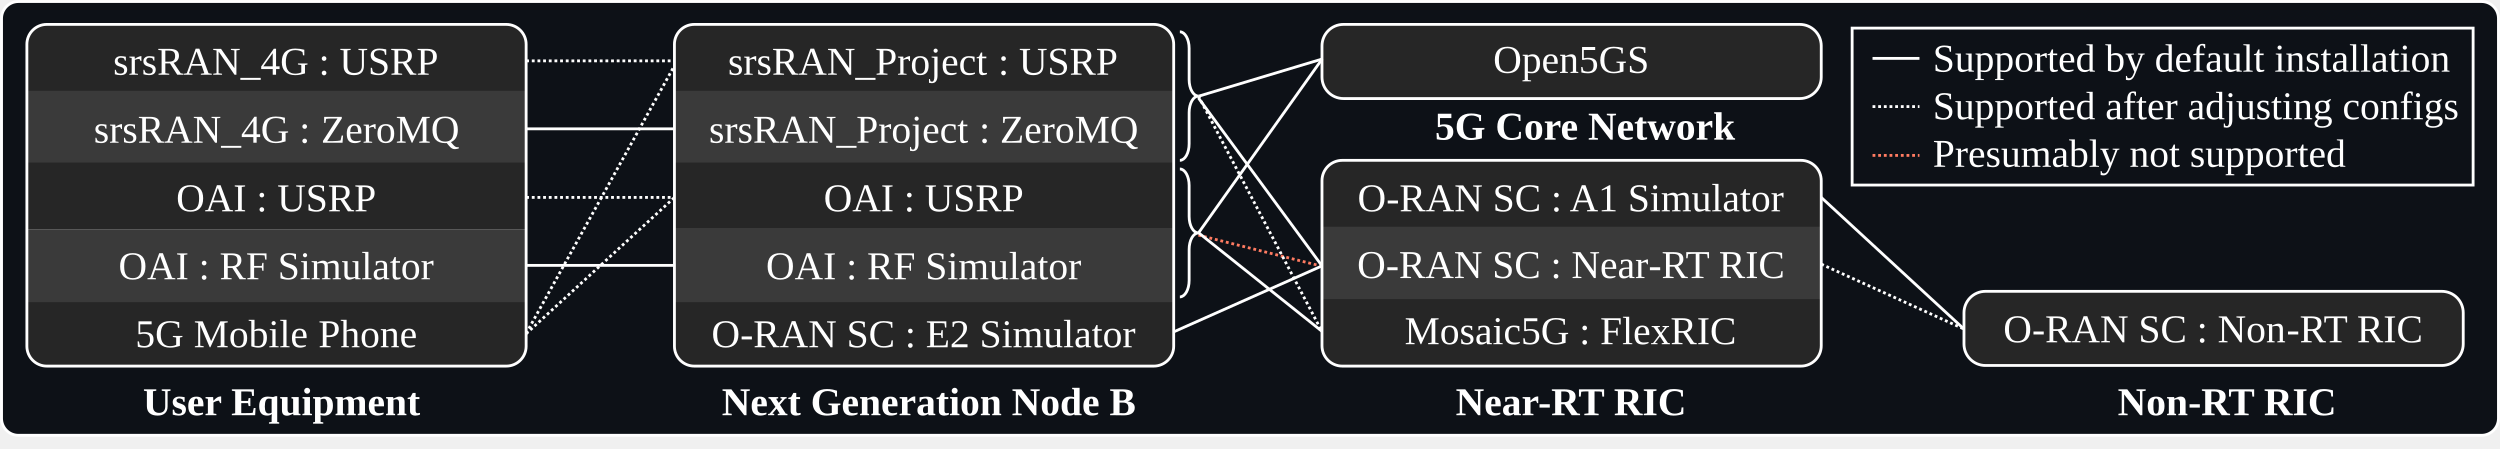
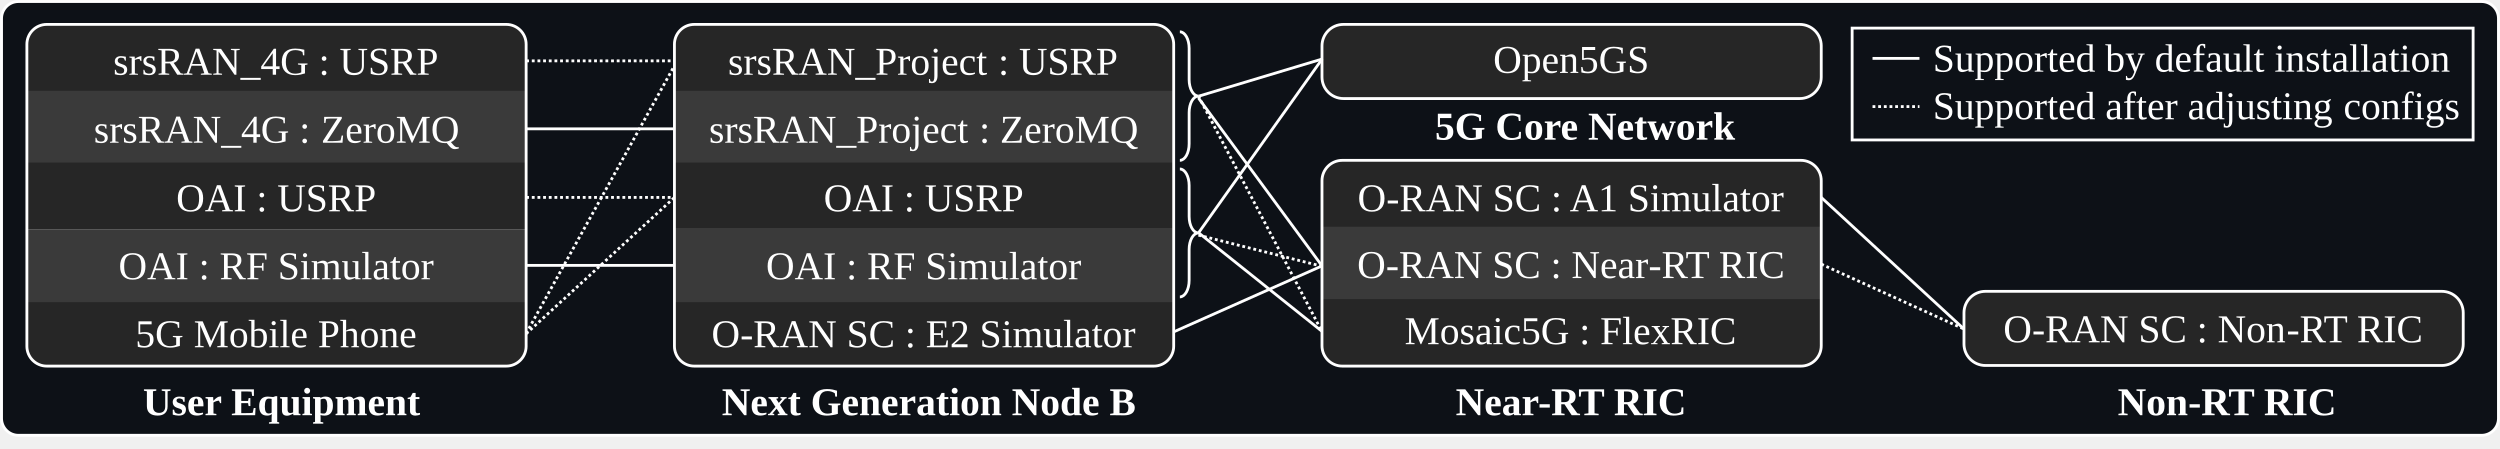
<svg xmlns="http://www.w3.org/2000/svg" width="4046" height="726" xml:space="preserve" overflow="hidden">
  <g transform="translate(-206 -745)">
    <path d="M208.5 774.851C208.5 759.746 220.746 747.5 235.851 747.5L4222.15 747.5C4237.25 747.5 4249.5 759.746 4249.5 774.851L4249.5 1422.15C4249.5 1437.25 4237.25 1449.5 4222.15 1449.5L235.851 1449.5C220.746 1449.5 208.5 1437.25 208.5 1422.15Z" stroke="#FFFFFF" stroke-width="4.583" stroke-miterlimit="8" fill="#0D1117" fill-rule="evenodd" />
-     <path d="M2145.5 1125.5 2345.49 1175.93" stroke="#FF7B61" stroke-width="4.583" stroke-miterlimit="8" stroke-dasharray="4.583 4.583" fill="none" fill-rule="evenodd" />
+     <path d="M2145.5 1125.5 2345.49 1175.93" stroke="#FFFFFF" stroke-width="4.583" stroke-miterlimit="8" stroke-dasharray="4.583 4.583" fill="none" fill-rule="evenodd" />
    <path d="M2345.5 819.236C2345.5 800.052 2361.05 784.5 2380.24 784.5L3118.76 784.5C3137.95 784.5 3153.5 800.052 3153.5 819.236L3153.5 869.764C3153.5 888.948 3137.95 904.5 3118.76 904.5L2380.24 904.5C2361.05 904.5 2345.5 888.948 2345.5 869.764Z" stroke="#FFFFFF" stroke-width="4.583" stroke-miterlimit="8" fill="#262626" fill-rule="evenodd" />
    <text fill="#FFFFFF" font-family="Times New Roman,Times New Roman_MSFontService,sans-serif" font-weight="400" font-size="64" transform="matrix(1 0 0 1 2622.65 863)">Open5GS</text>
    <path d="M1057.5 843.5 1301.76 843.5" stroke="#FFFFFF" stroke-width="4.583" stroke-miterlimit="8" stroke-dasharray="4.583 4.583" fill="none" fill-rule="evenodd" />
    <path d="M1058.5 953.5 1303.45 953.5" stroke="#FFFFFF" stroke-width="4.583" stroke-miterlimit="8" fill="none" fill-rule="evenodd" />
    <path d="M0 0 244.259 441.244" stroke="#FFFFFF" stroke-width="4.583" stroke-miterlimit="8" stroke-dasharray="4.583 4.583" fill="none" fill-rule="evenodd" transform="matrix(1 0 0 -1 1057.5 1284.74)" />
    <path d="M1057.5 1174.5 1303.13 1174.5" stroke="#FFFFFF" stroke-width="4.583" stroke-miterlimit="8" fill="none" fill-rule="evenodd" />
    <path d="M1057.5 1064.5 1297.56 1064.5" stroke="#FFFFFF" stroke-width="4.583" stroke-miterlimit="8" stroke-dasharray="4.583 4.583" fill="none" fill-rule="evenodd" />
    <path d="M3153.5 1172.5 3384.36 1277.45" stroke="#FFFFFF" stroke-width="4.583" stroke-miterlimit="8" stroke-dasharray="4.583 4.583" fill="none" fill-rule="evenodd" />
    <path d="M0 0 200.267 60.257" stroke="#FFFFFF" stroke-width="4.583" stroke-miterlimit="8" fill="none" fill-rule="evenodd" transform="matrix(1 0 0 -1 2145.5 900.757)" />
    <path d="M0 0 200.267 281.61" stroke="#FFFFFF" stroke-width="4.583" stroke-miterlimit="8" fill="none" fill-rule="evenodd" transform="matrix(1 0 0 -1 2145.5 1122.11)" />
    <path d="M2145.5 903.5 2345.49 1175.28" stroke="#FFFFFF" stroke-width="4.583" stroke-miterlimit="8" fill="none" fill-rule="evenodd" />
    <path d="M2145.5 1121.5 2345.49 1281.26" stroke="#FFFFFF" stroke-width="4.583" stroke-miterlimit="8" fill="none" fill-rule="evenodd" />
    <path d="M0 0 245.633 109.264" stroke="#FFFFFF" stroke-width="4.583" stroke-miterlimit="8" fill="none" fill-rule="evenodd" transform="matrix(1 0 0 -1 2099.5 1284.76)" />
    <path d="M2145.5 900.5 2345.49 1281.61" stroke="#FFFFFF" stroke-width="4.583" stroke-miterlimit="8" stroke-dasharray="4.583 4.583" fill="none" fill-rule="evenodd" />
-     <rect x="3203.5" y="790.5" width="1005" height="254" stroke="#FFFFFF" stroke-width="4.583" stroke-miterlimit="8" fill="#0D1117" />
+     <rect x="3203.5" y="790.5" width="1005" height="181" stroke="#FFFFFF" stroke-width="4.583" stroke-miterlimit="8" fill="#0D1117" />
    <path d="M3236.5 839.5 3312.46 839.5" stroke="#FFFFFF" stroke-width="4.583" stroke-miterlimit="8" fill="none" fill-rule="evenodd" />
    <text fill="#FFFFFF" font-family="Times New Roman,Times New Roman_MSFontService,sans-serif" font-weight="400" font-size="64" transform="matrix(1 0 0 1 3334.11 861)">Supported by default installation</text>
-     <text fill="#FFFFFF" font-family="Times New Roman,Times New Roman_MSFontService,sans-serif" font-weight="400" font-size="64" transform="matrix(1 0 0 1 3334.11 938)">Supported after adjusting configs</text>
-     <text fill="#FFFFFF" font-family="Times New Roman,Times New Roman_MSFontService,sans-serif" font-weight="400" font-size="64" transform="matrix(1 0 0 1 3334.11 1015)">Presumably not supported</text>
+     <text fill="#FFFFFF" font-family="Times New Roman,Times New Roman_MSFontService,sans-serif" font-weight="400" font-size="64" transform="matrix(1 0 0 1 3334.11 938)">Supported after adjusting </text>
+     <text fill="#FFFFFF" font-family="Times New Roman,Times New Roman_MSFontService,sans-serif" font-weight="400" font-size="64" transform="matrix(1 0 0 1 3998.7 938)">configs</text>
    <path d="M3236.5 917.5 3312.46 917.5" stroke="#FFFFFF" stroke-width="4.583" stroke-miterlimit="8" stroke-dasharray="4.583 4.583" fill="none" fill-rule="evenodd" />
-     <path d="M3236.5 996.5 3312.46 996.5" stroke="#FF7B61" stroke-width="4.583" stroke-miterlimit="8" stroke-dasharray="4.583 4.583" fill="none" fill-rule="evenodd" />
    <path d="M2115.5 796.5C2123.78 796.5 2130.5 808.441 2130.5 823.17L2130.5 873.83C2130.5 888.559 2137.22 900.5 2145.5 900.5 2137.22 900.5 2130.5 912.441 2130.5 927.17L2130.5 977.83C2130.5 992.559 2123.78 1004.5 2115.5 1004.5" stroke="#FFFFFF" stroke-width="4.583" stroke-miterlimit="8" fill="none" fill-rule="evenodd" />
    <path d="M2115.5 1018.5C2123.78 1018.5 2130.5 1030.44 2130.5 1045.17L2130.5 1095.33C2130.5 1110.06 2137.22 1122 2145.5 1122 2137.22 1122 2130.5 1133.94 2130.5 1148.67L2130.5 1198.83C2130.5 1213.56 2123.78 1225.5 2115.5 1225.5" stroke="#FFFFFF" stroke-width="4.583" stroke-miterlimit="8" fill="none" fill-rule="evenodd" />
    <path d="M1297 816.401C1297 798.506 1311.51 784 1329.4 784L2072.6 784C2090.49 784 2105 798.506 2105 816.401L2105 1304.6C2105 1322.49 2090.49 1337 2072.6 1337L1329.4 1337C1311.51 1337 1297 1322.49 1297 1304.6Z" fill="#262626" fill-rule="evenodd" />
    <path d="M2071.2 1233 1330.8 1233C1312.13 1233 1297 1217.87 1297 1199.2L1297 1116 2105 1116 2105 1199.2C2105 1217.87 2089.87 1233 2071.2 1233Z" fill="#F2F2F2" fill-rule="evenodd" />
    <rect x="1297" y="892" width="808" height="116" fill="#3A3A3A" />
    <text fill="#FFFFFF" font-family="Times New Roman,Times New Roman_MSFontService,sans-serif" font-weight="400" font-size="64" transform="matrix(1 0 0 1 1539.08 1087)">OAI : USRP</text>
    <text fill="#FFFFFF" font-family="Times New Roman,Times New Roman_MSFontService,sans-serif" font-weight="400" font-size="64" transform="matrix(1 0 0 1 1353.46 976)">srsRAN_Project</text>
    <text fill="#FFFFFF" font-family="Times New Roman,Times New Roman_MSFontService,sans-serif" font-weight="400" font-size="64" transform="matrix(1 0 0 1 1790.59 976)">: </text>
    <text fill="#FFFFFF" font-family="Times New Roman,Times New Roman_MSFontService,sans-serif" font-weight="400" font-size="64" transform="matrix(1 0 0 1 1824.4 976)">ZeroMQ</text>
    <text fill="#FFFFFF" font-family="Times New Roman,Times New Roman_MSFontService,sans-serif" font-weight="400" font-size="64" transform="matrix(1 0 0 1 1384.17 866)">srsRAN_Project</text>
    <text fill="#FFFFFF" font-family="Times New Roman,Times New Roman_MSFontService,sans-serif" font-weight="400" font-size="64" transform="matrix(1 0 0 1 1821.3 866)">: USRP</text>
    <text fill="#FFFFFF" font-family="Times New Roman,Times New Roman_MSFontService,sans-serif" font-weight="400" font-size="64" transform="matrix(1 0 0 1 1357.47 1307)">O</text>
    <text fill="#FFFFFF" font-family="Times New Roman,Times New Roman_MSFontService,sans-serif" font-weight="400" font-size="64" transform="matrix(1 0 0 1 1403.88 1307)">-</text>
    <text fill="#FFFFFF" font-family="Times New Roman,Times New Roman_MSFontService,sans-serif" font-weight="400" font-size="64" transform="matrix(1 0 0 1 1425.07 1307)">RAN SC : E2 Simulator</text>
    <text fill="#FFFFFF" font-family="Times New Roman,Times New Roman_MSFontService,sans-serif" font-weight="700" font-size="64" transform="matrix(1 0 0 1 1374.12 1417)">Next Generation Node B</text>
    <rect x="1297" y="1114" width="808" height="120" fill="#3A3A3A" />
    <text fill="#FFFFFF" font-family="Times New Roman,Times New Roman_MSFontService,sans-serif" font-weight="400" font-size="64" transform="matrix(1 0 0 1 1445.7 1197)">OAI : RF Simulator</text>
    <path d="M1297.5 816.679C1297.5 798.907 1311.91 784.5 1329.68 784.5L2073.32 784.5C2091.09 784.5 2105.5 798.907 2105.5 816.679L2105.5 1305.32C2105.5 1323.09 2091.09 1337.5 2073.32 1337.5L1329.68 1337.5C1311.91 1337.5 1297.5 1323.09 1297.5 1305.32Z" stroke="#FFFFFF" stroke-width="4.583" stroke-miterlimit="8" fill="none" fill-rule="evenodd" />
    <path d="M249 816.401C249 798.506 263.506 784 281.4 784L1024.6 784C1042.49 784 1057 798.506 1057 816.401L1057 1304.6C1057 1322.49 1042.49 1337 1024.6 1337L281.4 1337C263.506 1337 249 1322.49 249 1304.6Z" fill="#262626" fill-rule="evenodd" />
    <path d="M1023.2 1233 282.801 1233C264.133 1233 249 1217.87 249 1199.2L249 1116 1057 1116 1057 1199.2C1057 1217.87 1041.87 1233 1023.2 1233Z" fill="#F2F2F2" fill-rule="evenodd" />
    <rect x="249" y="892" width="808" height="116" fill="#3A3A3A" />
    <text fill="#FFFFFF" font-family="Times New Roman,Times New Roman_MSFontService,sans-serif" font-weight="400" font-size="64" transform="matrix(1 0 0 1 491.175 1087)">OAI : USRP</text>
    <text fill="#FFFFFF" font-family="Times New Roman,Times New Roman_MSFontService,sans-serif" font-weight="400" font-size="64" transform="matrix(1 0 0 1 357.8 976)">srsRAN_4G : </text>
    <text fill="#FFFFFF" font-family="Times New Roman,Times New Roman_MSFontService,sans-serif" font-weight="400" font-size="64" transform="matrix(1 0 0 1 725.612 976)">ZeroMQ</text>
    <text fill="#FFFFFF" font-family="Times New Roman,Times New Roman_MSFontService,sans-serif" font-weight="400" font-size="64" transform="matrix(1 0 0 1 389.196 866)">srsRAN_4G : USRP</text>
    <text fill="#FFFFFF" font-family="Times New Roman,Times New Roman_MSFontService,sans-serif" font-weight="400" font-size="64" transform="matrix(1 0 0 1 425.003 1307)">5G </text>
-     <text fill="#FFFFFF" font-family="Times New Roman,Times New Roman_MSFontService,sans-serif" font-weight="400" font-size="64" transform="matrix(1 0 0 1 519.534 1307)">Mobile </text>
-     <text fill="#FFFFFF" font-family="Times New Roman,Times New Roman_MSFontService,sans-serif" font-weight="400" font-size="64" transform="matrix(1 0 0 1 721.201 1307)">Phone</text>
+     <text fill="#FFFFFF" font-family="Times New Roman,Times New Roman_MSFontService,sans-serif" font-weight="400" font-size="64" transform="matrix(1 0 0 1 519.534 1307)">Mobile Phone</text>
    <text fill="#FFFFFF" font-family="Times New Roman,Times New Roman_MSFontService,sans-serif" font-weight="700" font-size="64" transform="matrix(1 0 0 1 437.369 1417)">User Equipment</text>
    <rect x="249" y="1116" width="808" height="118" fill="#3A3A3A" />
    <text fill="#FFFFFF" font-family="Times New Roman,Times New Roman_MSFontService,sans-serif" font-weight="400" font-size="64" transform="matrix(1 0 0 1 397.789 1197)">OAI : RF Simulator</text>
    <path d="M249.5 816.679C249.5 798.907 263.907 784.5 281.68 784.5L1025.32 784.5C1043.09 784.5 1057.5 798.907 1057.5 816.679L1057.5 1305.32C1057.5 1323.09 1043.09 1337.5 1025.32 1337.5L281.68 1337.5C263.907 1337.5 249.5 1323.09 249.5 1305.32Z" stroke="#FFFFFF" stroke-width="4.583" stroke-miterlimit="8" fill="none" fill-rule="evenodd" />
    <path d="M3384.5 1251.24C3384.5 1232.05 3400.05 1216.5 3419.24 1216.5L4157.76 1216.5C4176.95 1216.5 4192.5 1232.05 4192.5 1251.24L4192.5 1301.76C4192.5 1320.95 4176.95 1336.5 4157.76 1336.5L3419.24 1336.5C3400.05 1336.5 3384.5 1320.95 3384.5 1301.76Z" stroke="#FFFFFF" stroke-width="4.583" stroke-miterlimit="8" fill="#262626" fill-rule="evenodd" />
    <text fill="#FFFFFF" font-family="Times New Roman,Times New Roman_MSFontService,sans-serif" font-weight="400" font-size="64" transform="matrix(1 0 0 1 3448.17 1299)">O</text>
    <text fill="#FFFFFF" font-family="Times New Roman,Times New Roman_MSFontService,sans-serif" font-weight="400" font-size="64" transform="matrix(1 0 0 1 3494.58 1299)">-</text>
    <text fill="#FFFFFF" font-family="Times New Roman,Times New Roman_MSFontService,sans-serif" font-weight="400" font-size="64" transform="matrix(1 0 0 1 3515.77 1299)">RAN SC : Non</text>
    <text fill="#FFFFFF" font-family="Times New Roman,Times New Roman_MSFontService,sans-serif" font-weight="400" font-size="64" transform="matrix(1 0 0 1 3906.5 1299)">-</text>
    <text fill="#FFFFFF" font-family="Times New Roman,Times New Roman_MSFontService,sans-serif" font-weight="400" font-size="64" transform="matrix(1 0 0 1 3927.7 1299)">RT RIC</text>
    <text fill="#FFFFFF" font-family="Times New Roman,Times New Roman_MSFontService,sans-serif" font-weight="700" font-size="64" transform="matrix(1 0 0 1 3633.23 1417)">Non</text>
    <text fill="#FFFFFF" font-family="Times New Roman,Times New Roman_MSFontService,sans-serif" font-weight="700" font-size="64" transform="matrix(1 0 0 1 3747.24 1417)">-</text>
    <text fill="#FFFFFF" font-family="Times New Roman,Times New Roman_MSFontService,sans-serif" font-weight="700" font-size="64" transform="matrix(1 0 0 1 3768.44 1417)">RT RIC</text>
    <path d="M0 0 240.064 220.622" stroke="#FFFFFF" stroke-width="4.583" stroke-miterlimit="8" stroke-dasharray="4.583 4.583" fill="none" fill-rule="evenodd" transform="matrix(1 0 0 -1 1057.5 1285.12)" />
    <text fill="#FFFFFF" font-family="Times New Roman,Times New Roman_MSFontService,sans-serif" font-weight="700" font-size="64" transform="matrix(1 0 0 1 2561.82 1417)">Near</text>
    <text fill="#FFFFFF" font-family="Times New Roman,Times New Roman_MSFontService,sans-serif" font-weight="700" font-size="64" transform="matrix(1 0 0 1 2695.22 1417)">-</text>
    <text fill="#FFFFFF" font-family="Times New Roman,Times New Roman_MSFontService,sans-serif" font-weight="700" font-size="64" transform="matrix(1 0 0 1 2716.41 1417)">RT RIC</text>
    <path d="M2345 1035.52C2345 1018.11 2359.11 1004 2376.52 1004L3121.48 1004C3138.89 1004 3153 1018.11 3153 1035.52L3153 1305.48C3153 1322.89 3138.89 1337 3121.48 1337L2376.52 1337C2359.11 1337 2345 1322.89 2345 1305.48Z" fill="#262626" fill-rule="evenodd" />
    <rect x="2345" y="1112" width="808" height="117" fill="#3A3A3A" />
    <path d="M2345.5 1037.4C2345.5 1019.23 2360.23 1004.5 2378.4 1004.5L3120.6 1004.5C3138.77 1004.5 3153.5 1019.23 3153.5 1037.4L3153.5 1304.6C3153.5 1322.77 3138.77 1337.5 3120.6 1337.5L2378.4 1337.5C2360.23 1337.5 2345.5 1322.77 2345.5 1304.6Z" stroke="#FFFFFF" stroke-width="4.583" stroke-miterlimit="8" fill="none" fill-rule="evenodd" />
    <text fill="#FFFFFF" font-family="Times New Roman,Times New Roman_MSFontService,sans-serif" font-weight="400" font-size="64" transform="matrix(1 0 0 1 2479.23 1302)">Mosaic5G : FlexRIC</text>
    <text fill="#FFFFFF" font-family="Times New Roman,Times New Roman_MSFontService,sans-serif" font-weight="400" font-size="64" transform="matrix(1 0 0 1 2402.46 1195)">O</text>
    <text fill="#FFFFFF" font-family="Times New Roman,Times New Roman_MSFontService,sans-serif" font-weight="400" font-size="64" transform="matrix(1 0 0 1 2448.86 1195)">-</text>
    <text fill="#FFFFFF" font-family="Times New Roman,Times New Roman_MSFontService,sans-serif" font-weight="400" font-size="64" transform="matrix(1 0 0 1 2470.06 1195)">RAN SC : Near</text>
    <text fill="#FFFFFF" font-family="Times New Roman,Times New Roman_MSFontService,sans-serif" font-weight="400" font-size="64" transform="matrix(1 0 0 1 2873.83 1195)">-</text>
    <text fill="#FFFFFF" font-family="Times New Roman,Times New Roman_MSFontService,sans-serif" font-weight="400" font-size="64" transform="matrix(1 0 0 1 2895.03 1195)">RT RIC</text>
    <text fill="#FFFFFF" font-family="Times New Roman,Times New Roman_MSFontService,sans-serif" font-weight="400" font-size="64" transform="matrix(1 0 0 1 2403.07 1087)">O</text>
    <text fill="#FFFFFF" font-family="Times New Roman,Times New Roman_MSFontService,sans-serif" font-weight="400" font-size="64" transform="matrix(1 0 0 1 2449.48 1087)">-</text>
    <text fill="#FFFFFF" font-family="Times New Roman,Times New Roman_MSFontService,sans-serif" font-weight="400" font-size="64" transform="matrix(1 0 0 1 2470.68 1087)">RAN SC : A1 Simulator</text>
    <path d="M3153.5 1064.5 3384.36 1277.36" stroke="#FFFFFF" stroke-width="4.583" stroke-miterlimit="8" fill="none" fill-rule="evenodd" />
    <text fill="#FFFFFF" font-family="Times New Roman,Times New Roman_MSFontService,sans-serif" font-weight="700" font-size="64" transform="matrix(1 0 0 1 2528.36 971)">5G Core Network</text>
  </g>
</svg>
